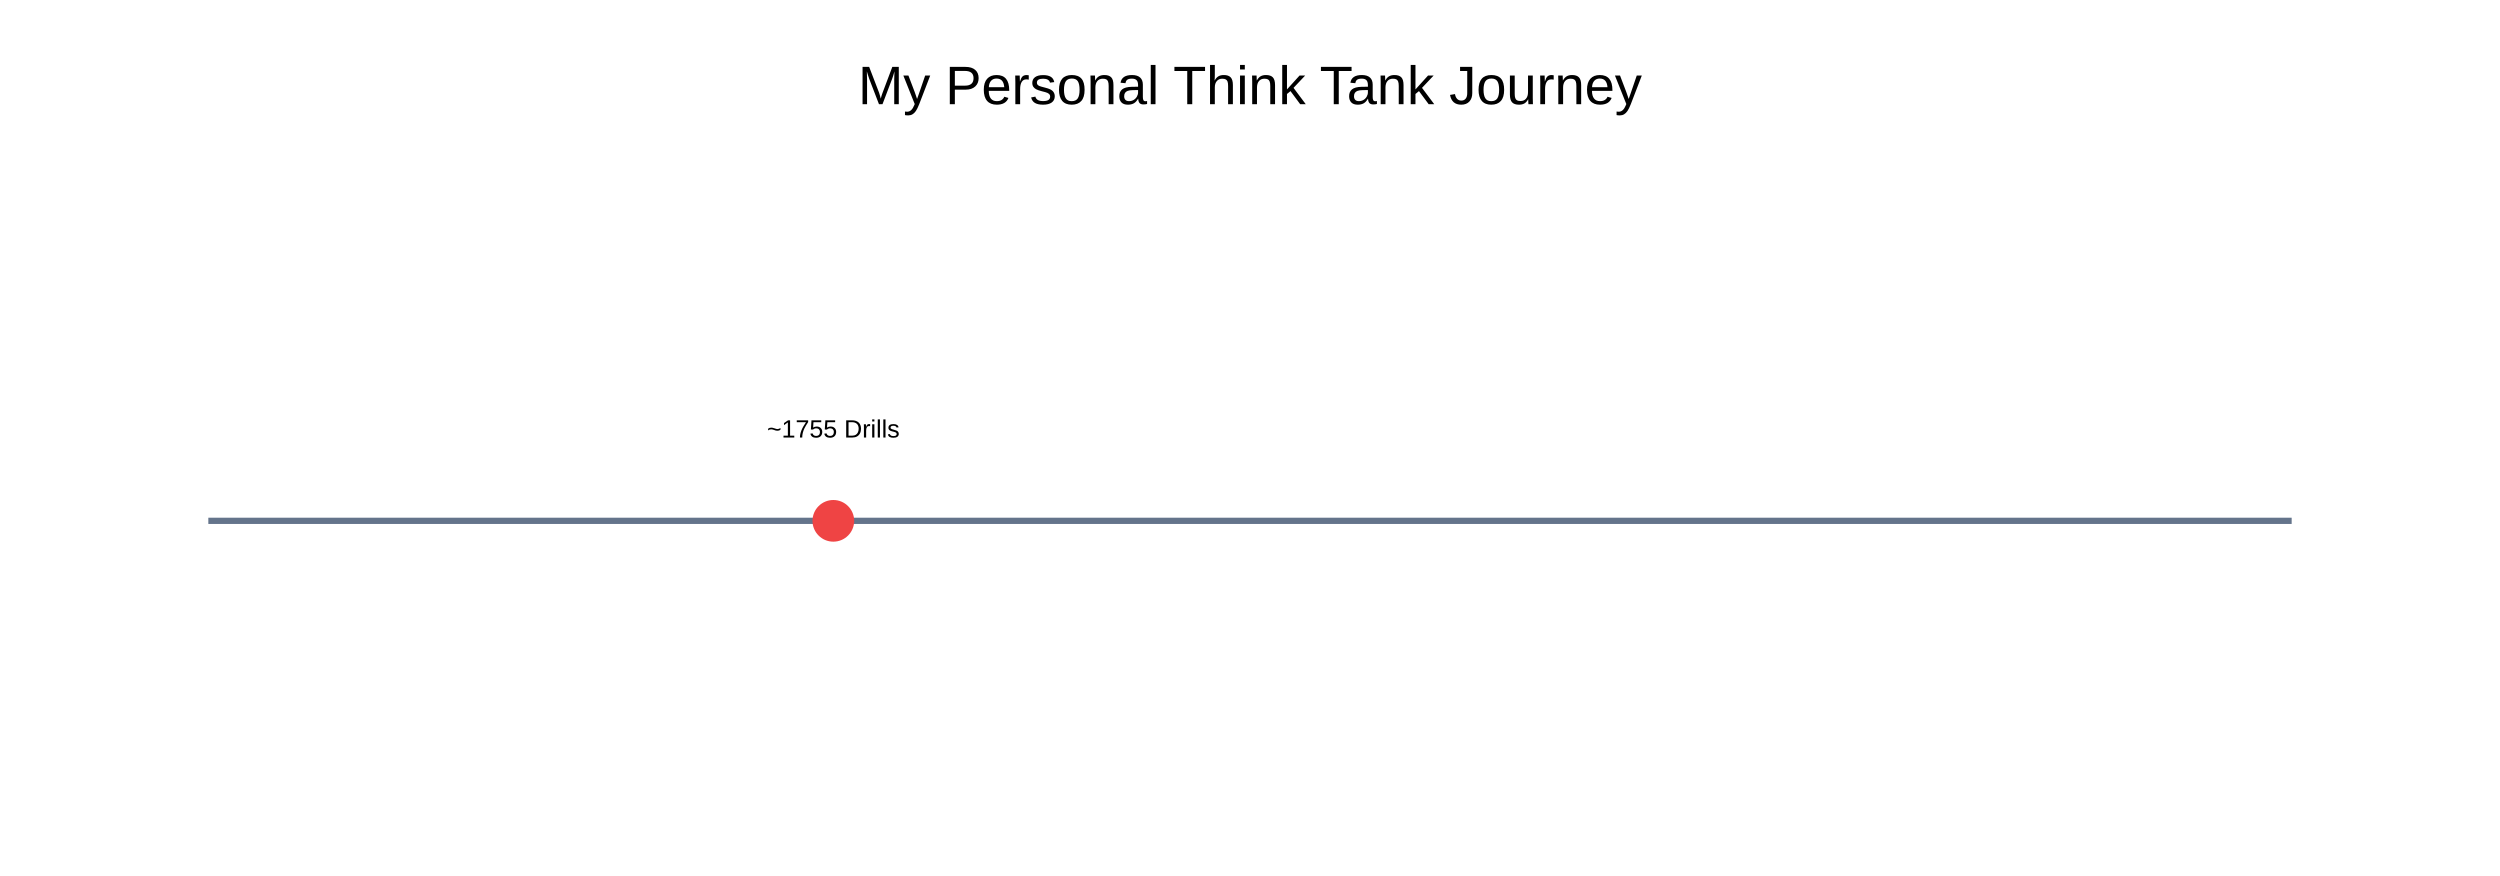
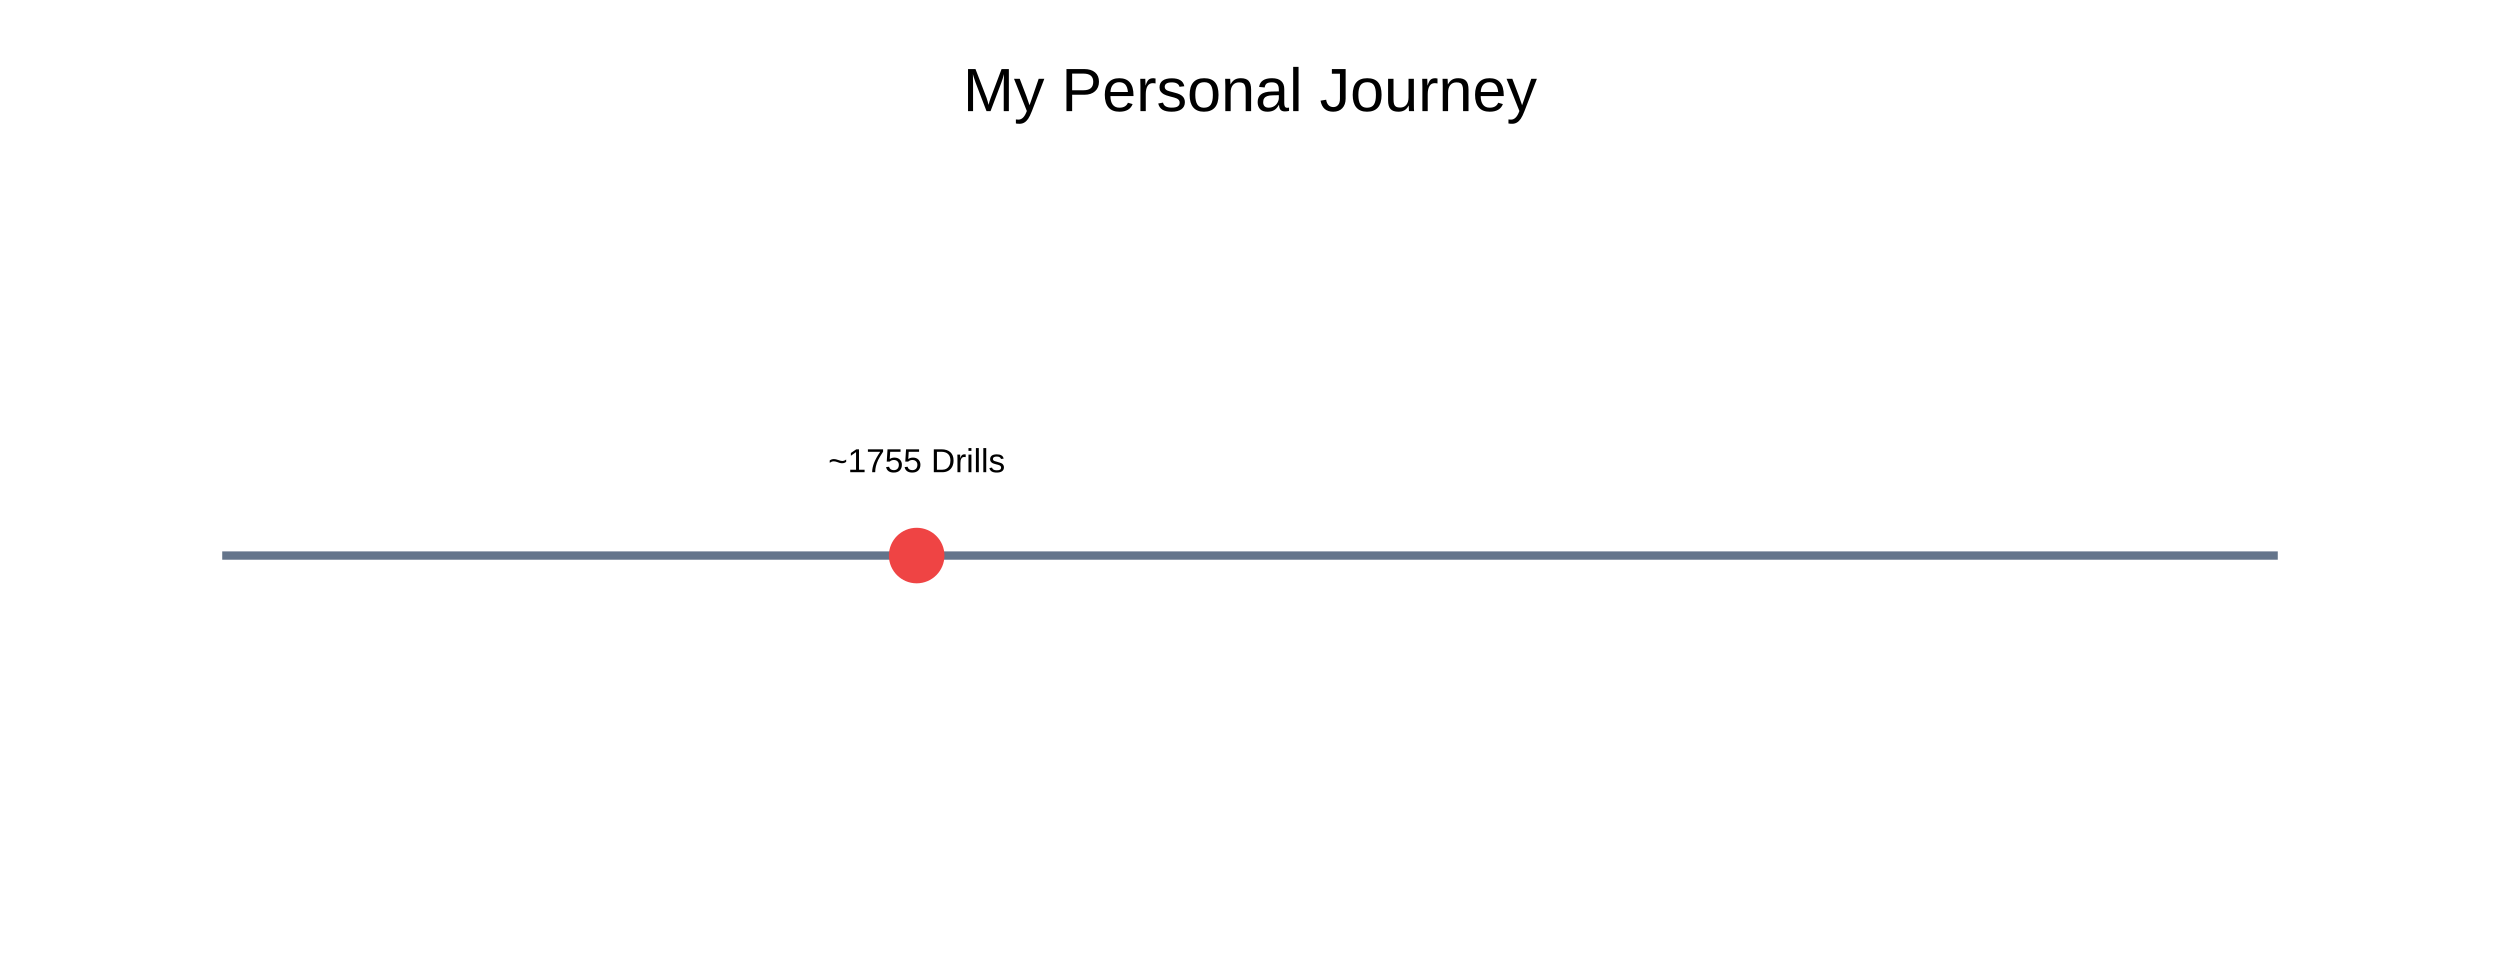
- <svg xmlns="http://www.w3.org/2000/svg" width="1200" height="420">
+ <svg xmlns="http://www.w3.org/2000/svg" width="900" height="350">
  <style>
- .title{font-size:26px;font-family:Arial;text-anchor:middle}
.line{stroke:#64748b;stroke-width:3}
- .node{fill:#1e293b;stroke:#22c55e;stroke-width:2}
- .marker{fill:#ef4444}
- .label{font-size:12px;font-family:Arial;text-anchor:middle}
+ .node{fill:#ef4444}
+ .text{font-family:Arial;font-size:12px;text-anchor:middle}
+ .title{font-size:22px;font-family:Arial;text-anchor:middle}
</style>
-   <text x="600" y="50" class="title">My Personal Think Tank Journey</text>
-   <line x1="100" y1="250" x2="1100" y2="250" class="line" />
-   <circle cx="400" cy="250" r="10" class="marker" />
-   <text x="400" y="210" class="label">~1755 Drills</text>
+   <text x="450" y="40" class="title">My Personal Journey</text>
+   <line x1="80" y1="200" x2="820" y2="200" class="line" />
+   <circle cx="330" cy="200" r="10" class="node" />
+   <text x="330" y="170" class="text">~1755 Drills</text>
</svg>
